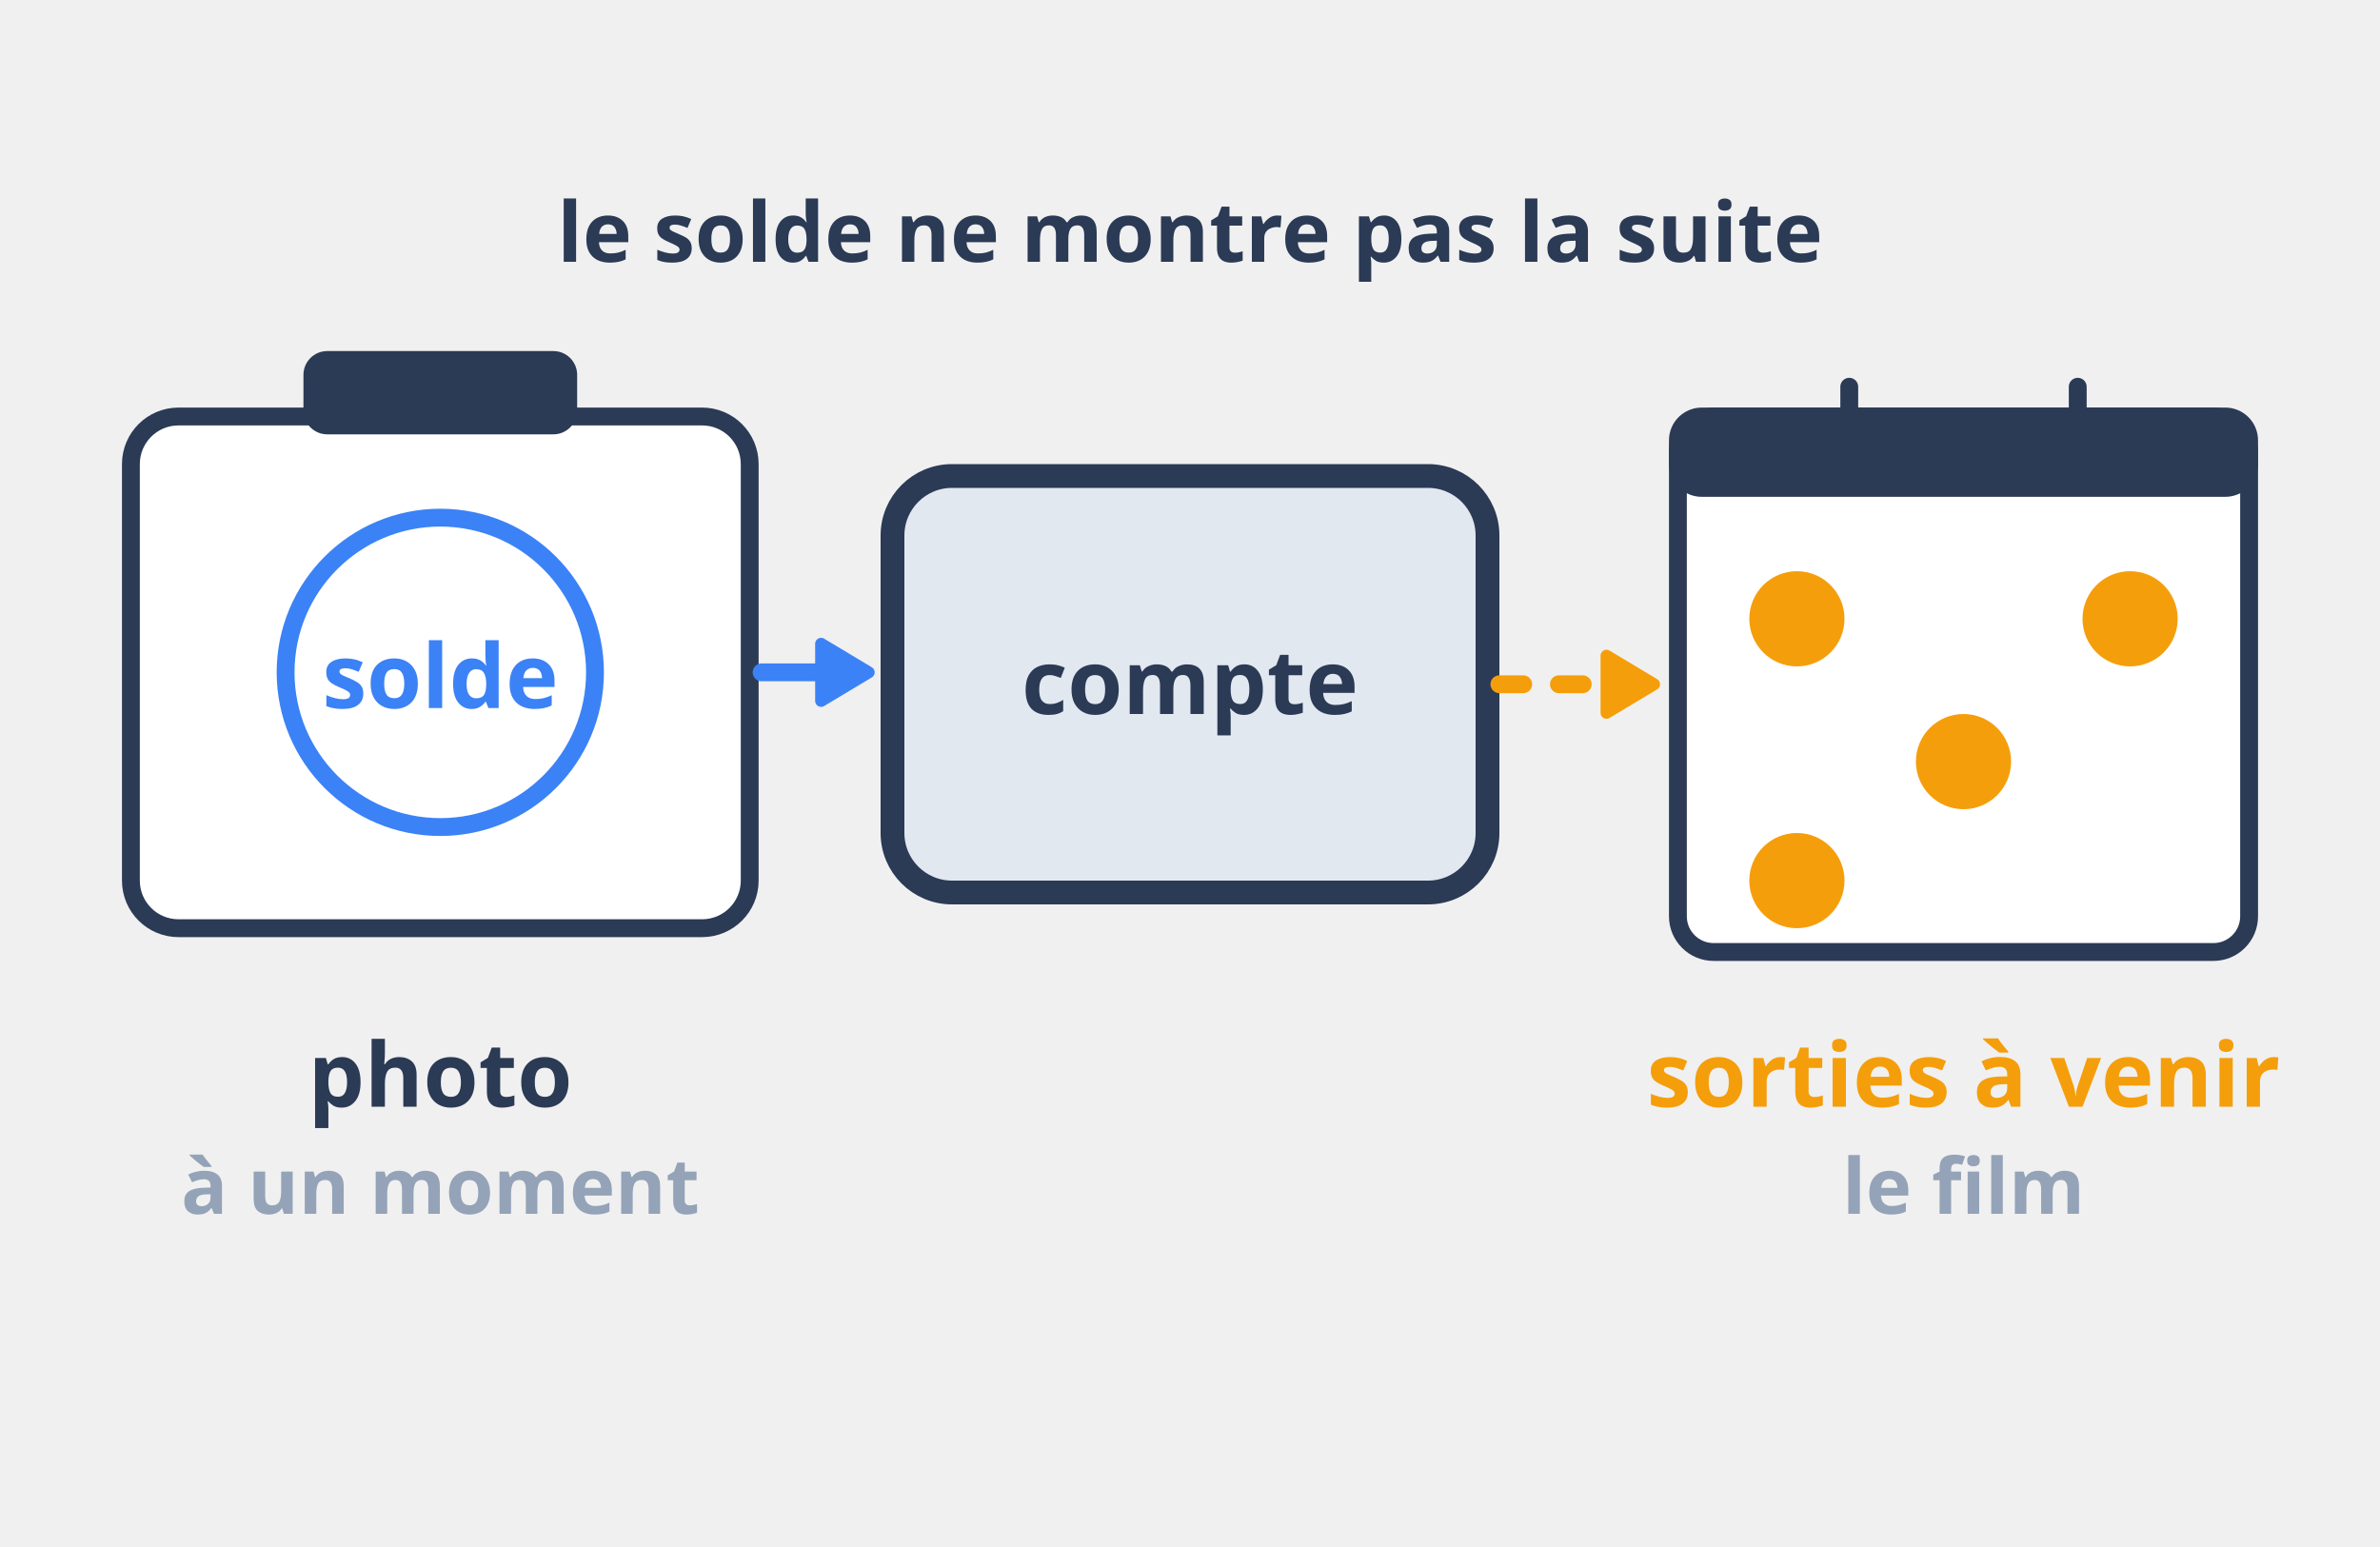
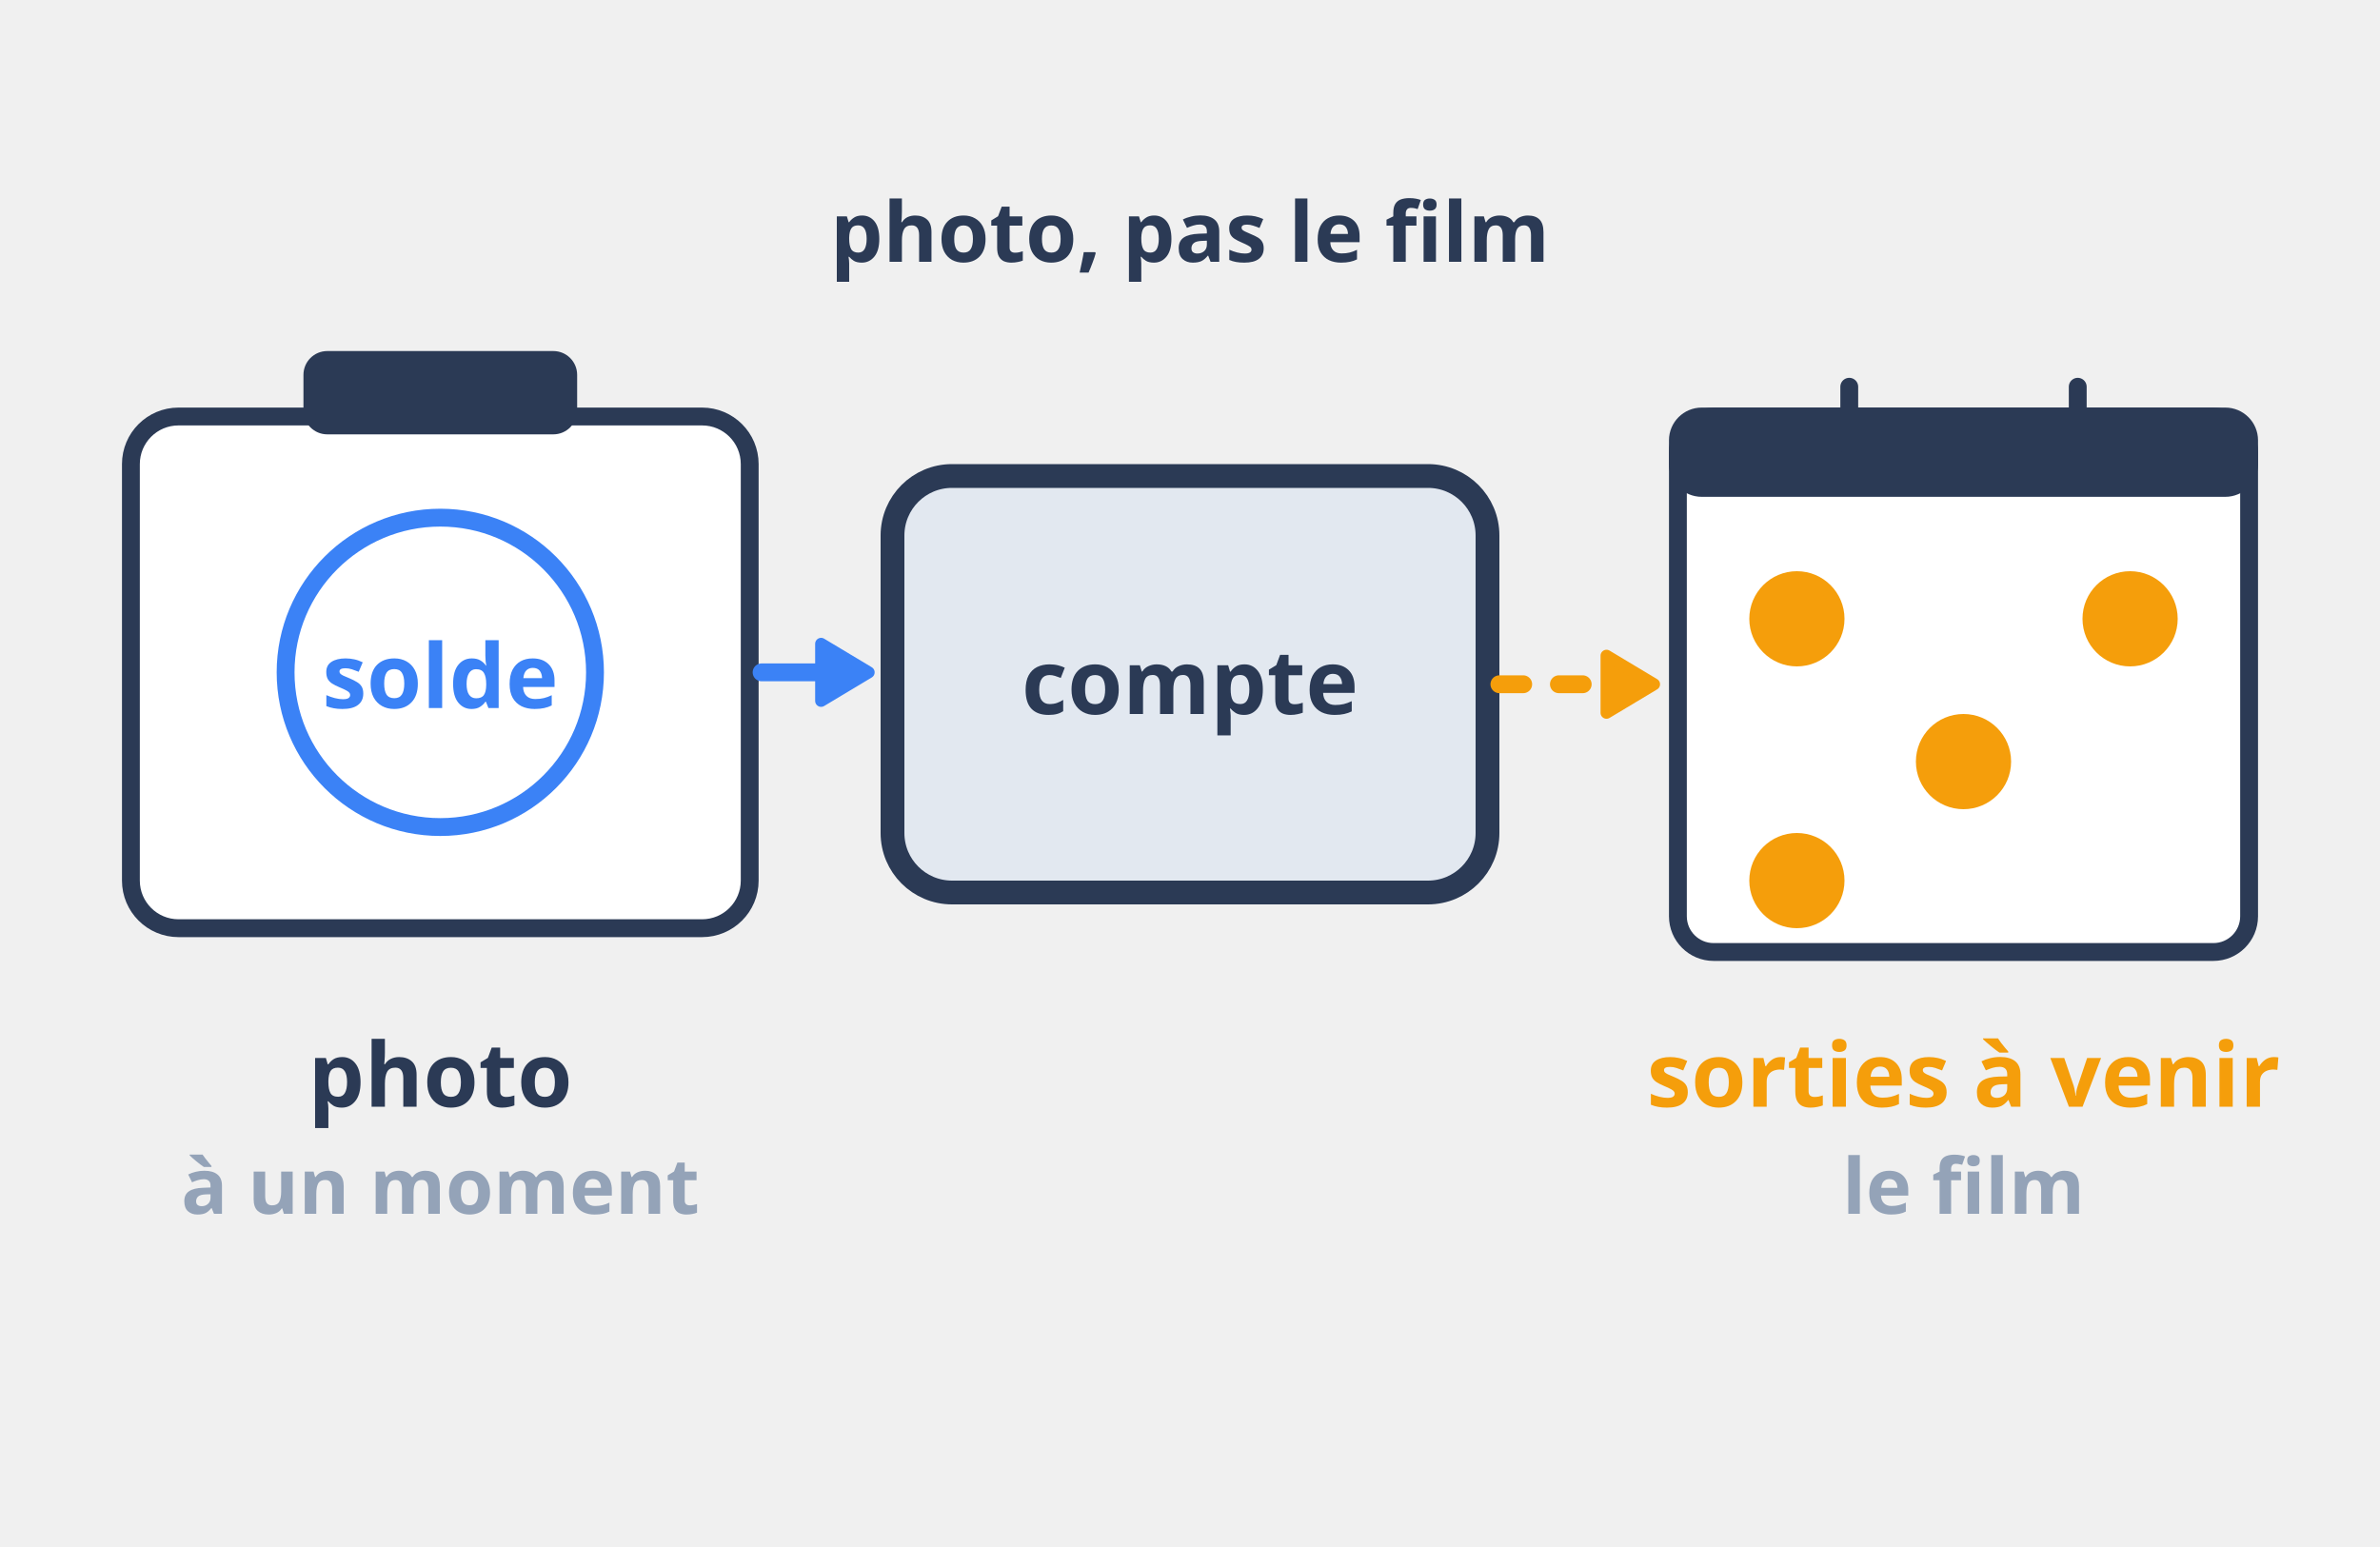
<svg xmlns="http://www.w3.org/2000/svg" viewBox="0 0 400 260" role="img">
  <style>.f{animation:f 3s infinite}.f1{animation-delay:.75s}.f2{animation-delay:1.5s}.f3{animation-delay:2.25s}@keyframes f{0%,60%,100%{opacity:1}30%{opacity:.25}}@media (prefers-reduced-motion: reduce){*{animation:none!important}}</style>
  <g font-family="system-ui, sans-serif" font-weight="600" text-anchor="middle" stroke-linecap="round" stroke-linejoin="round">
    <rect x="22" y="70" width="104" height="86" rx="8" fill="#FFFFFF" stroke="#2B3A55" stroke-width="3" />
    <rect x="52" y="60" width="44" height="12" rx="3" fill="#2B3A55" stroke="#2B3A55" stroke-width="2" />
    <circle cx="74" cy="113" r="26" fill="#FFFFFF" stroke="#3B82F6" stroke-width="3" />
    <text x="74" y="119" font-size="15" fill="#3B82F6">solde</text>
    <text x="74" y="186" font-size="15" fill="#2B3A55">photo</text>
    <text x="74" y="204" font-size="13" fill="#94A3B8">à un moment</text>
    <rect x="150" y="80" width="100" height="70" rx="10" fill="#E2E8F0" stroke="#2B3A55" stroke-width="4" />
    <text x="200" y="120" font-size="15" fill="#2B3A55">compte</text>
    <g>
      <line x1="128" y1="113" x2="138" y2="113" stroke="#3B82F6" stroke-width="3" />
      <polygon points="146.0,113.0 138.0,117.8 138.0,108.2" fill="#3B82F6" stroke="#3B82F6" stroke-width="2" />
    </g>
    <rect x="282" y="70" width="96" height="90" rx="6" fill="#FFFFFF" stroke="#2B3A55" stroke-width="3" />
    <rect x="282" y="70" width="96" height="12" rx="4" fill="#2B3A55" stroke="#2B3A55" stroke-width="3" />
    <line x1="310.8" y1="65" x2="310.8" y2="75" stroke="#2B3A55" stroke-width="3" />
    <line x1="349.2" y1="65" x2="349.2" y2="75" stroke="#2B3A55" stroke-width="3" />
    <circle cx="302" cy="104" r="7" fill="#F59E0B" stroke="#F59E0B" stroke-width="2" class="f f0" />
    <circle cx="330" cy="128" r="7" fill="#F59E0B" stroke="#F59E0B" stroke-width="2" class="f f1" />
    <circle cx="358" cy="104" r="7" fill="#F59E0B" stroke="#F59E0B" stroke-width="2" class="f f2" />
    <circle cx="302" cy="148" r="7" fill="#F59E0B" stroke="#F59E0B" stroke-width="2" class="f f3" />
    <text x="330" y="186" font-size="15" fill="#F59E0B">sorties à venir</text>
    <text x="330" y="204" font-size="13" fill="#94A3B8">le film</text>
    <g>
      <line x1="252" y1="115" x2="270" y2="115" stroke="#F59E0B" stroke-width="3" stroke-dasharray="4 6" />
      <polygon points="278.0,115.0 270.0,119.8 270.0,110.2" fill="#F59E0B" stroke="#F59E0B" stroke-width="2" />
    </g>
-     <text x="200" y="44" font-size="14" fill="#2B3A55">le solde ne montre pas la suite</text>
+     <text x="200" y="44" font-size="14" fill="#2B3A55">photo, pas le film</text>
  </g>
</svg>
